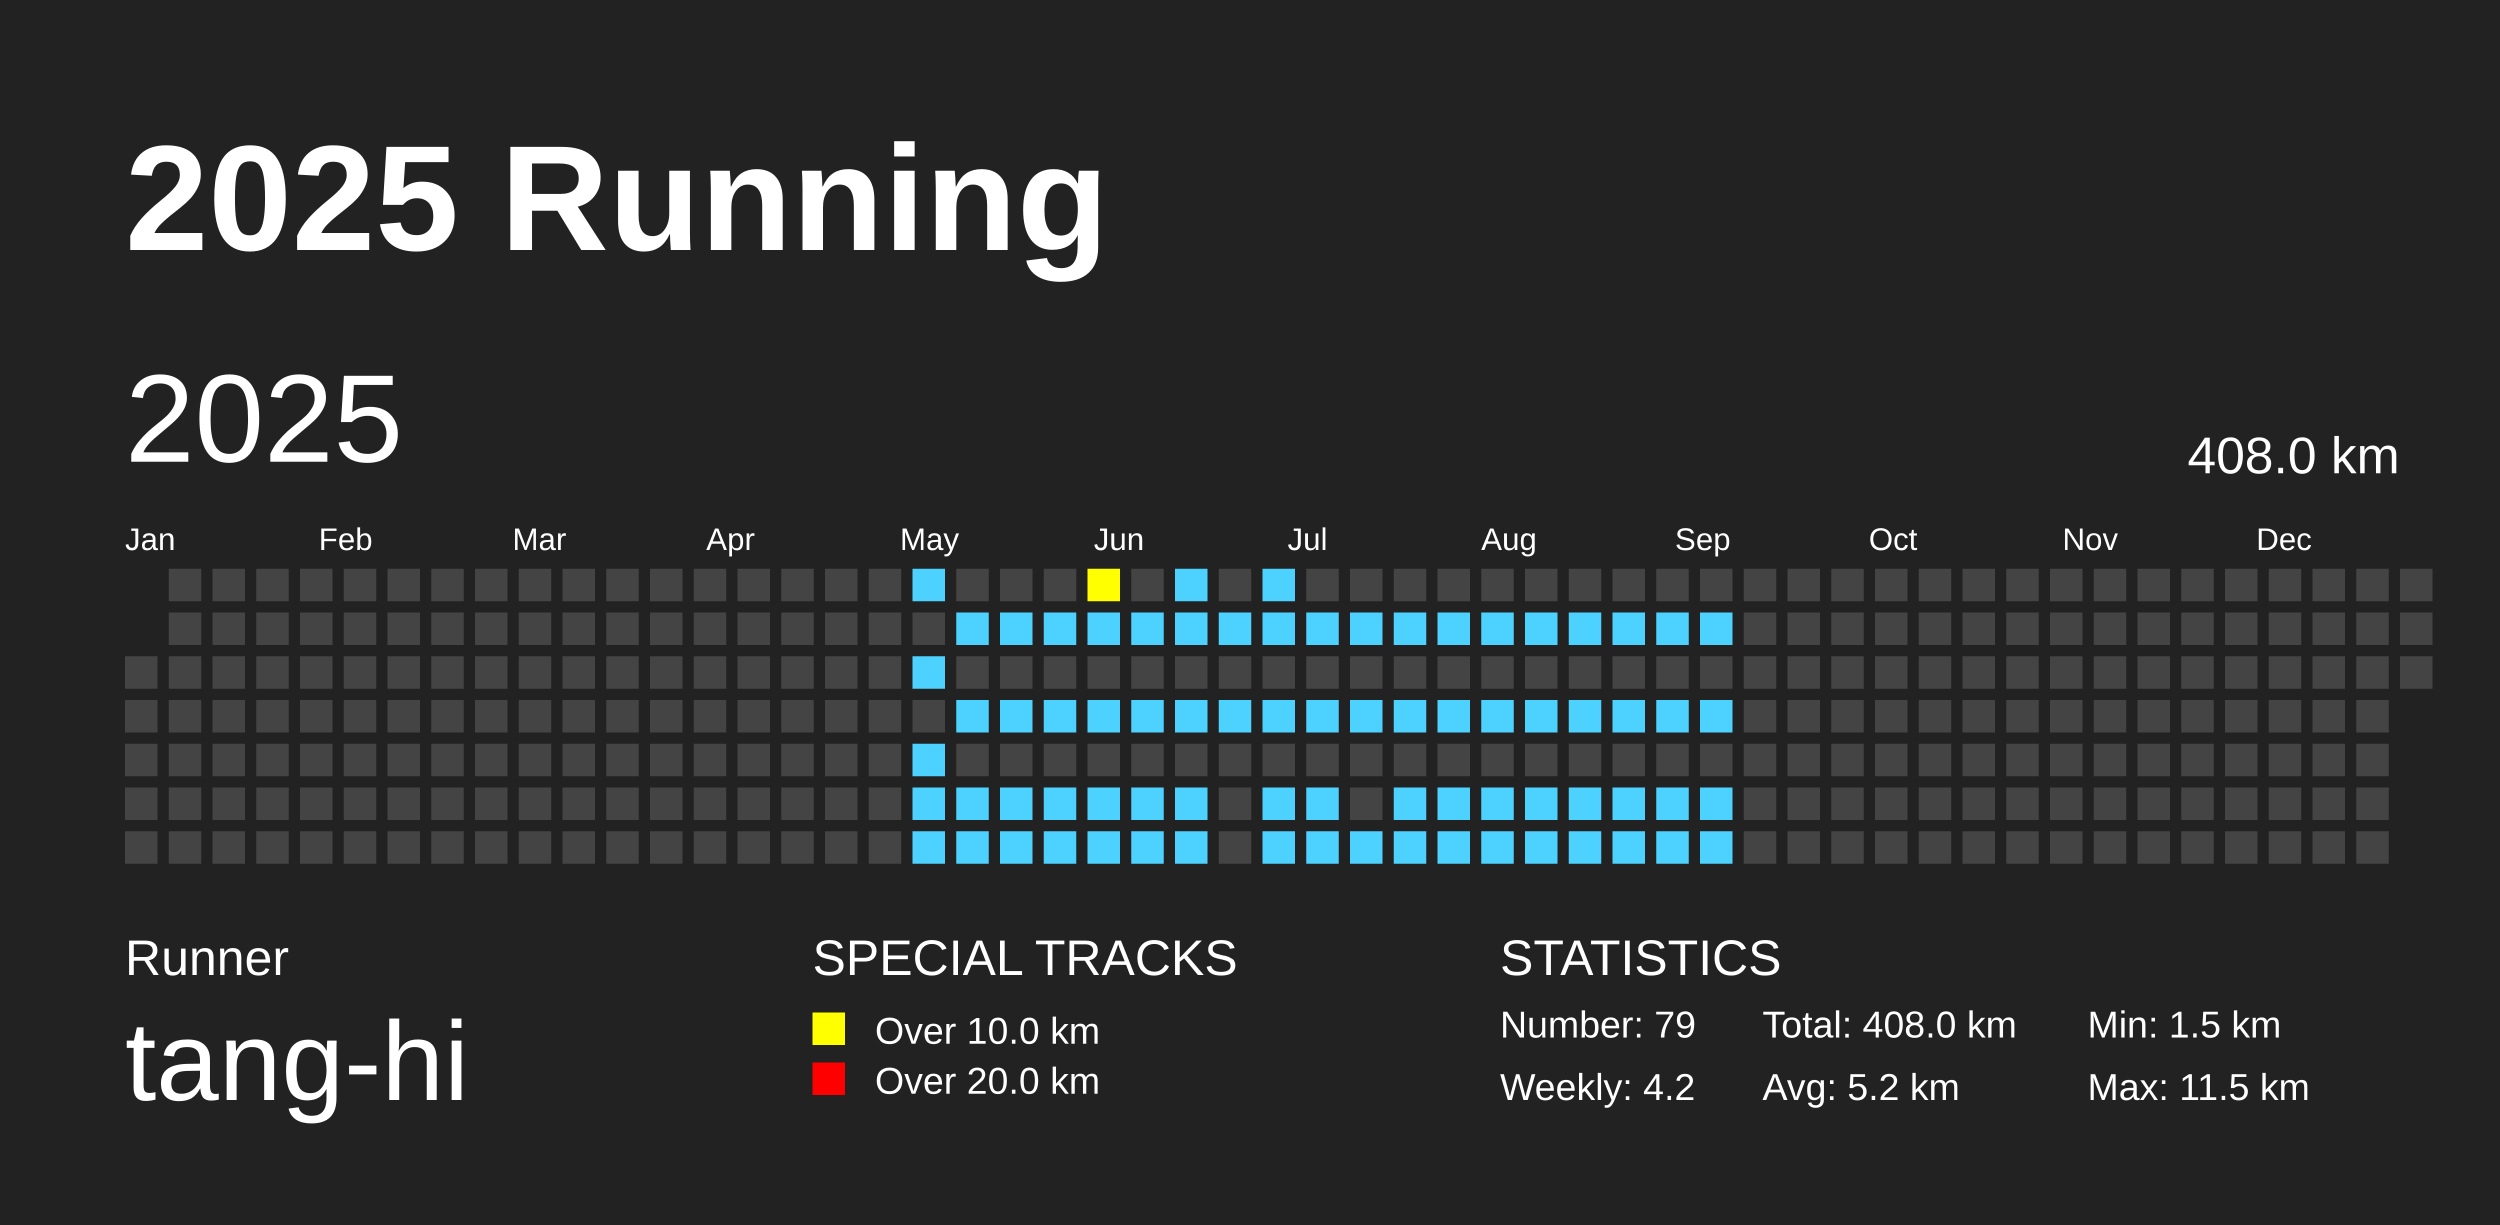
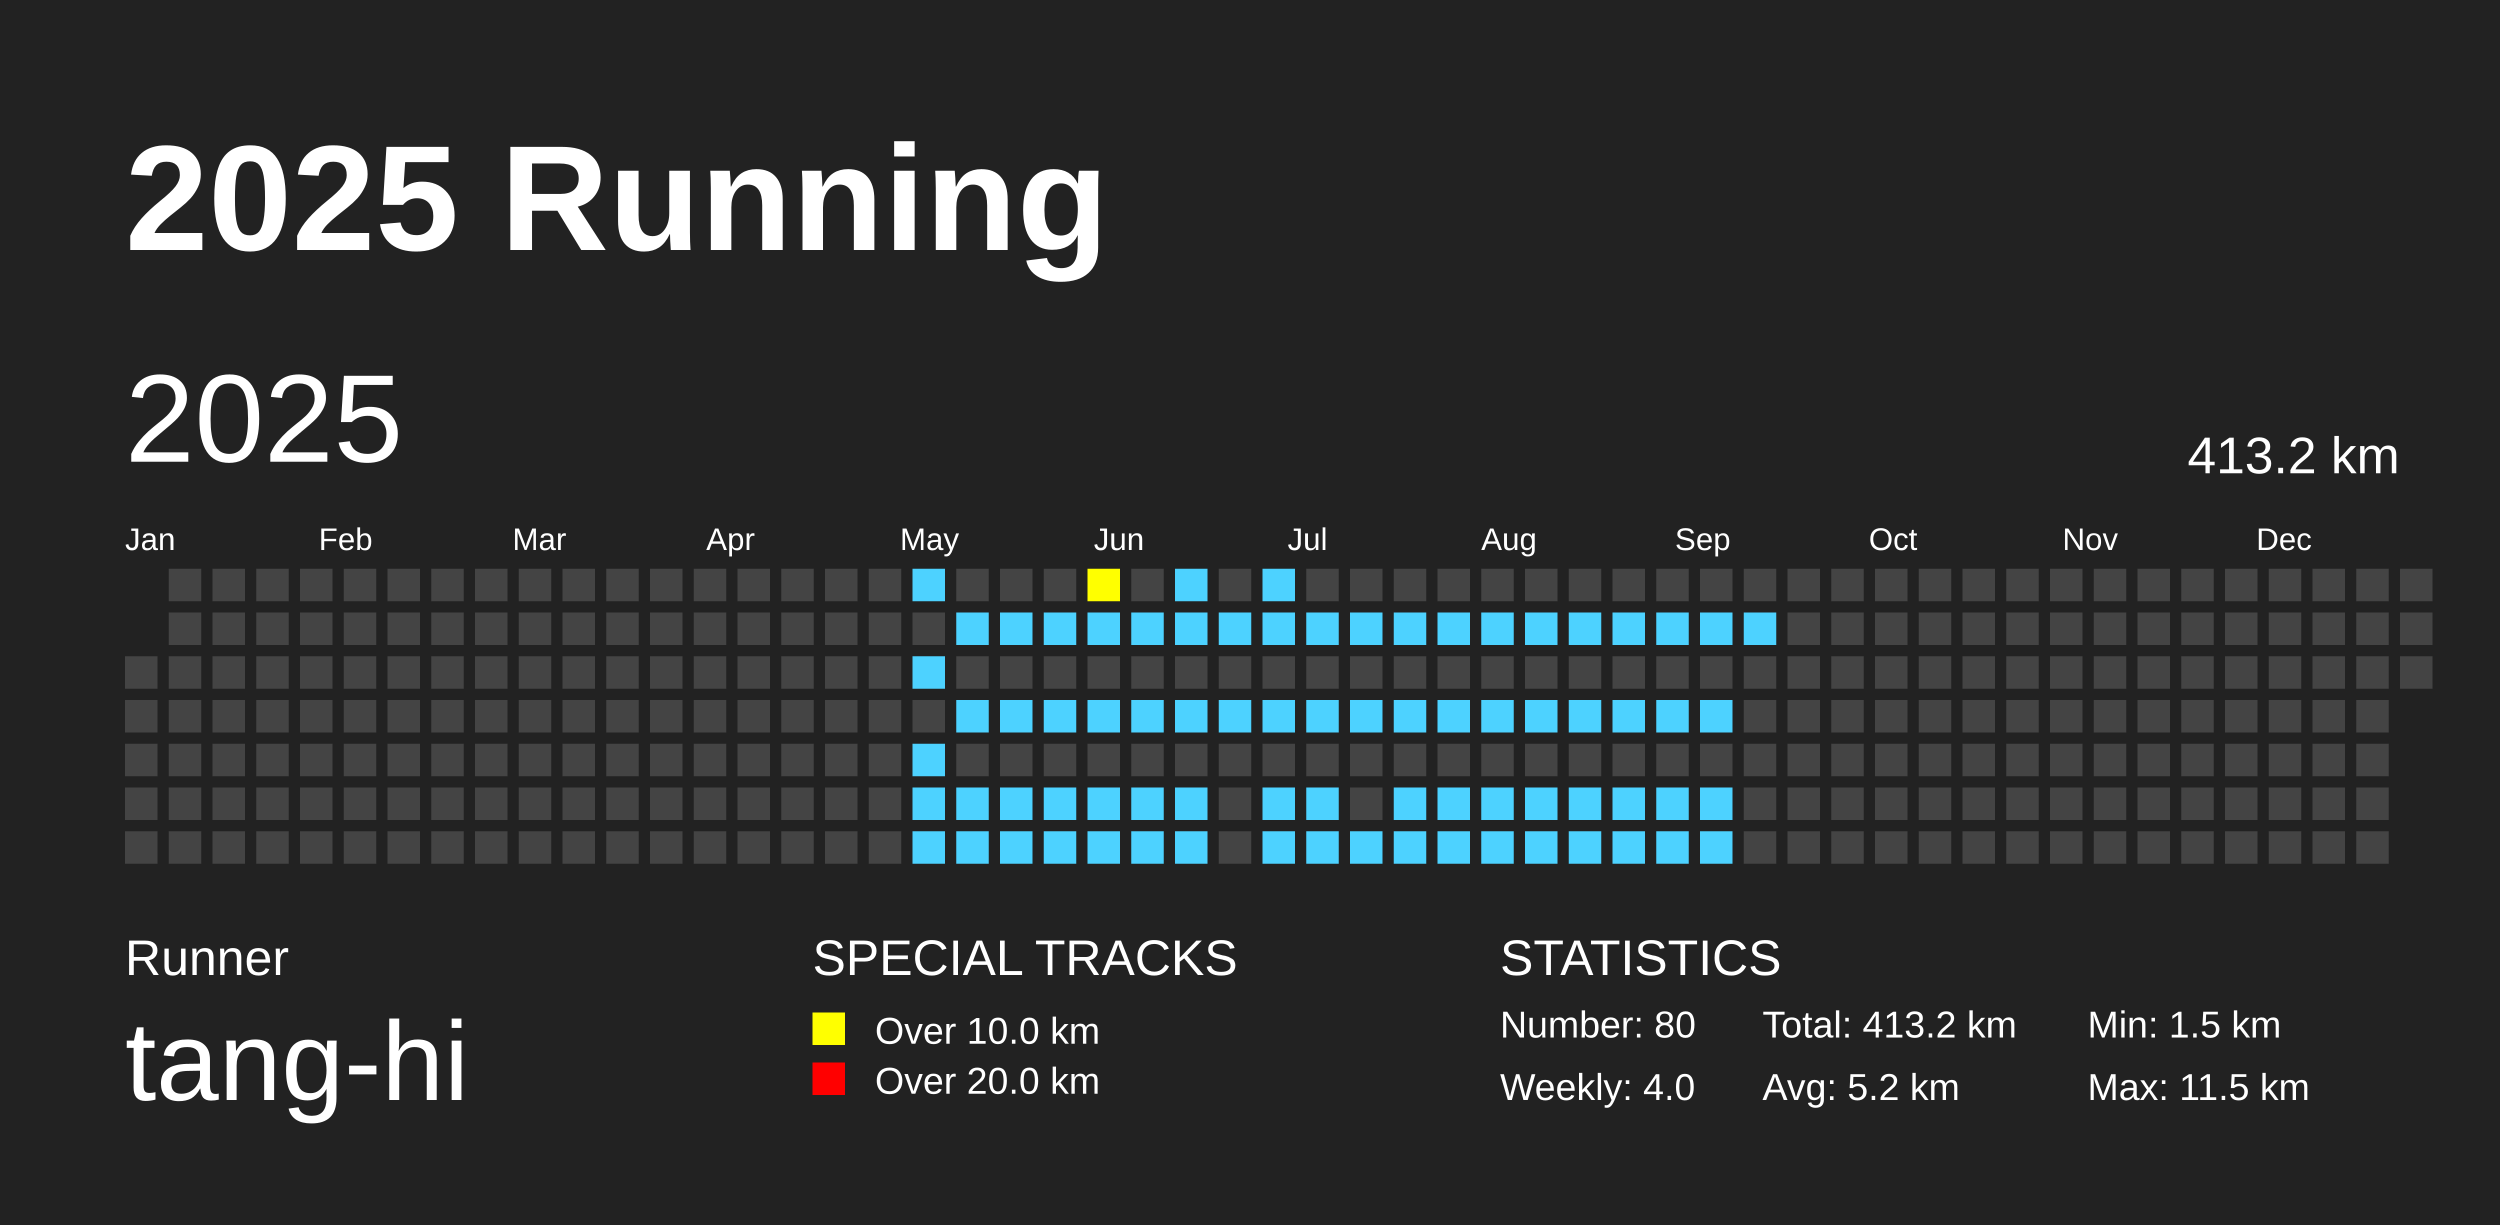
<svg xmlns="http://www.w3.org/2000/svg" baseProfile="full" height="98mm" version="1.1" viewBox="0,0,200,98" width="200mm">
  <defs />
  <rect fill="#222222" height="98" width="200" x="0" y="0" />
  <text fill="#FFFFFF" style="font-size:12px; font-family:Arial; font-weight:bold;" x="10" y="20">2025 Running</text>
  <text fill="#FFFFFF" style="font-size:4px; font-family:Arial" x="10" y="78">Runner</text>
  <text fill="#FFFFFF" style="font-size:9px; font-family:Arial" x="10" y="88">tang-hi</text>
  <text fill="#FFFFFF" style="font-size:4px; font-family:Arial" x="65" y="78">SPECIAL TRACKS</text>
  <rect fill="yellow" height="2.6" width="2.6" x="65" y="81" />
  <text fill="#FFFFFF" style="font-size:3px; font-family:Arial" x="70" y="83.5">Over 10.0 km</text>
  <rect fill="red" height="2.6" width="2.6" x="65" y="85" />
  <text fill="#FFFFFF" style="font-size:3px; font-family:Arial" x="70" y="87.5">Over 20.0 km</text>
  <text fill="#FFFFFF" style="font-size:4px; font-family:Arial" x="120" y="78">STATISTICS</text>
-   <text fill="#FFFFFF" style="font-size:3px; font-family:Arial" x="120" y="83">Number: 79</text>
-   <text fill="#FFFFFF" style="font-size:3px; font-family:Arial" x="120" y="88">Weekly: 4.2</text>
-   <text fill="#FFFFFF" style="font-size:3px; font-family:Arial" x="141" y="83">Total: 408.0 km</text>
+   <text fill="#FFFFFF" style="font-size:3px; font-family:Arial" x="120" y="83">Number: 80</text>
+   <text fill="#FFFFFF" style="font-size:3px; font-family:Arial" x="120" y="88">Weekly: 4.0</text>
+   <text fill="#FFFFFF" style="font-size:3px; font-family:Arial" x="141" y="83">Total: 413.2 km</text>
  <text fill="#FFFFFF" style="font-size:3px; font-family:Arial" x="141" y="88">Avg: 5.2 km</text>
  <text fill="#FFFFFF" style="font-size:3px; font-family:Arial" x="167" y="83">Min: 1.5 km</text>
  <text fill="#FFFFFF" style="font-size:3px; font-family:Arial" x="167" y="88">Max: 11.5 km</text>
  <text dominant-baseline="hanging" fill="#FFFFFF" style="font-size:10.0px; font-family:Arial;" x="10" y="30">2025</text>
-   <text dominant-baseline="hanging" fill="#FFFFFF" style="font-size:4.125px; font-family:Arial;" x="175" y="35">408.0 km</text>
+   <text dominant-baseline="hanging" fill="#FFFFFF" style="font-size:4.125px; font-family:Arial;" x="175" y="35">413.2 km</text>
  <text fill="#FFFFFF" style="font-size:2.5px; font-family:Arial" x="10.0" y="44">Jan</text>
  <text fill="#FFFFFF" style="font-size:2.5px; font-family:Arial" x="25.5" y="44">Feb</text>
  <text fill="#FFFFFF" style="font-size:2.5px; font-family:Arial" x="41.0" y="44">Mar</text>
  <text fill="#FFFFFF" style="font-size:2.5px; font-family:Arial" x="56.5" y="44">Apr</text>
  <text fill="#FFFFFF" style="font-size:2.5px; font-family:Arial" x="72.0" y="44">May</text>
  <text fill="#FFFFFF" style="font-size:2.5px; font-family:Arial" x="87.5" y="44">Jun</text>
  <text fill="#FFFFFF" style="font-size:2.5px; font-family:Arial" x="103.0" y="44">Jul</text>
  <text fill="#FFFFFF" style="font-size:2.5px; font-family:Arial" x="118.5" y="44">Aug</text>
  <text fill="#FFFFFF" style="font-size:2.5px; font-family:Arial" x="134.0" y="44">Sep</text>
  <text fill="#FFFFFF" style="font-size:2.5px; font-family:Arial" x="149.5" y="44">Oct</text>
  <text fill="#FFFFFF" style="font-size:2.5px; font-family:Arial" x="165.0" y="44">Nov</text>
  <text fill="#FFFFFF" style="font-size:2.5px; font-family:Arial" x="180.5" y="44">Dec</text>
  <rect fill="#444444" height="2.6" width="2.6" x="10.0" y="52.5" />
  <rect fill="#444444" height="2.6" width="2.6" x="10.0" y="56.0" />
  <rect fill="#444444" height="2.6" width="2.6" x="10.0" y="59.5" />
  <rect fill="#444444" height="2.6" width="2.6" x="10.0" y="63.0" />
  <rect fill="#444444" height="2.6" width="2.6" x="10.0" y="66.5" />
  <rect fill="#444444" height="2.6" width="2.6" x="13.5" y="45.5" />
  <rect fill="#444444" height="2.6" width="2.6" x="13.5" y="49.0" />
  <rect fill="#444444" height="2.6" width="2.6" x="13.5" y="52.5" />
  <rect fill="#444444" height="2.6" width="2.6" x="13.5" y="56.0" />
  <rect fill="#444444" height="2.6" width="2.6" x="13.5" y="59.5" />
  <rect fill="#444444" height="2.6" width="2.6" x="13.5" y="63.0" />
  <rect fill="#444444" height="2.6" width="2.6" x="13.5" y="66.5" />
  <rect fill="#444444" height="2.6" width="2.6" x="17.0" y="45.5" />
  <rect fill="#444444" height="2.6" width="2.6" x="17.0" y="49.0" />
  <rect fill="#444444" height="2.6" width="2.6" x="17.0" y="52.5" />
  <rect fill="#444444" height="2.6" width="2.6" x="17.0" y="56.0" />
  <rect fill="#444444" height="2.6" width="2.6" x="17.0" y="59.5" />
  <rect fill="#444444" height="2.6" width="2.6" x="17.0" y="63.0" />
  <rect fill="#444444" height="2.6" width="2.6" x="17.0" y="66.5" />
  <rect fill="#444444" height="2.6" width="2.6" x="20.5" y="45.5" />
  <rect fill="#444444" height="2.6" width="2.6" x="20.5" y="49.0" />
  <rect fill="#444444" height="2.6" width="2.6" x="20.5" y="52.5" />
  <rect fill="#444444" height="2.6" width="2.6" x="20.5" y="56.0" />
  <rect fill="#444444" height="2.6" width="2.6" x="20.5" y="59.5" />
  <rect fill="#444444" height="2.6" width="2.6" x="20.5" y="63.0" />
  <rect fill="#444444" height="2.6" width="2.6" x="20.5" y="66.5" />
  <rect fill="#444444" height="2.6" width="2.6" x="24.0" y="45.5" />
  <rect fill="#444444" height="2.6" width="2.6" x="24.0" y="49.0" />
  <rect fill="#444444" height="2.6" width="2.6" x="24.0" y="52.5" />
  <rect fill="#444444" height="2.6" width="2.6" x="24.0" y="56.0" />
  <rect fill="#444444" height="2.6" width="2.6" x="24.0" y="59.5" />
  <rect fill="#444444" height="2.6" width="2.6" x="24.0" y="63.0" />
  <rect fill="#444444" height="2.6" width="2.6" x="24.0" y="66.5" />
  <rect fill="#444444" height="2.6" width="2.6" x="27.5" y="45.5" />
  <rect fill="#444444" height="2.6" width="2.6" x="27.5" y="49.0" />
  <rect fill="#444444" height="2.6" width="2.6" x="27.5" y="52.5" />
  <rect fill="#444444" height="2.6" width="2.6" x="27.5" y="56.0" />
  <rect fill="#444444" height="2.6" width="2.6" x="27.5" y="59.5" />
  <rect fill="#444444" height="2.6" width="2.6" x="27.5" y="63.0" />
  <rect fill="#444444" height="2.6" width="2.6" x="27.5" y="66.5" />
  <rect fill="#444444" height="2.6" width="2.6" x="31.0" y="45.5" />
  <rect fill="#444444" height="2.6" width="2.6" x="31.0" y="49.0" />
  <rect fill="#444444" height="2.6" width="2.6" x="31.0" y="52.5" />
  <rect fill="#444444" height="2.6" width="2.6" x="31.0" y="56.0" />
  <rect fill="#444444" height="2.6" width="2.6" x="31.0" y="59.5" />
  <rect fill="#444444" height="2.6" width="2.6" x="31.0" y="63.0" />
  <rect fill="#444444" height="2.6" width="2.6" x="31.0" y="66.5" />
  <rect fill="#444444" height="2.6" width="2.6" x="34.5" y="45.5" />
  <rect fill="#444444" height="2.6" width="2.6" x="34.5" y="49.0" />
  <rect fill="#444444" height="2.6" width="2.6" x="34.5" y="52.5" />
  <rect fill="#444444" height="2.6" width="2.6" x="34.5" y="56.0" />
  <rect fill="#444444" height="2.6" width="2.6" x="34.5" y="59.5" />
  <rect fill="#444444" height="2.6" width="2.6" x="34.5" y="63.0" />
  <rect fill="#444444" height="2.6" width="2.6" x="34.5" y="66.5" />
  <rect fill="#444444" height="2.6" width="2.6" x="38.0" y="45.5" />
  <rect fill="#444444" height="2.6" width="2.6" x="38.0" y="49.0" />
  <rect fill="#444444" height="2.6" width="2.6" x="38.0" y="52.5" />
  <rect fill="#444444" height="2.6" width="2.6" x="38.0" y="56.0" />
  <rect fill="#444444" height="2.6" width="2.6" x="38.0" y="59.5" />
  <rect fill="#444444" height="2.6" width="2.6" x="38.0" y="63.0" />
  <rect fill="#444444" height="2.6" width="2.6" x="38.0" y="66.5" />
  <rect fill="#444444" height="2.6" width="2.6" x="41.5" y="45.5" />
  <rect fill="#444444" height="2.6" width="2.6" x="41.5" y="49.0" />
  <rect fill="#444444" height="2.6" width="2.6" x="41.5" y="52.5" />
  <rect fill="#444444" height="2.6" width="2.6" x="41.5" y="56.0" />
  <rect fill="#444444" height="2.6" width="2.6" x="41.5" y="59.5" />
  <rect fill="#444444" height="2.6" width="2.6" x="41.5" y="63.0" />
  <rect fill="#444444" height="2.6" width="2.6" x="41.5" y="66.5" />
  <rect fill="#444444" height="2.6" width="2.6" x="45.0" y="45.5" />
  <rect fill="#444444" height="2.6" width="2.6" x="45.0" y="49.0" />
  <rect fill="#444444" height="2.6" width="2.6" x="45.0" y="52.5" />
  <rect fill="#444444" height="2.6" width="2.6" x="45.0" y="56.0" />
  <rect fill="#444444" height="2.6" width="2.6" x="45.0" y="59.5" />
  <rect fill="#444444" height="2.6" width="2.6" x="45.0" y="63.0" />
  <rect fill="#444444" height="2.6" width="2.6" x="45.0" y="66.5" />
  <rect fill="#444444" height="2.6" width="2.6" x="48.5" y="45.5" />
  <rect fill="#444444" height="2.6" width="2.6" x="48.5" y="49.0" />
  <rect fill="#444444" height="2.6" width="2.6" x="48.5" y="52.5" />
  <rect fill="#444444" height="2.6" width="2.6" x="48.5" y="56.0" />
  <rect fill="#444444" height="2.6" width="2.6" x="48.5" y="59.5" />
  <rect fill="#444444" height="2.6" width="2.6" x="48.5" y="63.0" />
  <rect fill="#444444" height="2.6" width="2.6" x="48.5" y="66.5" />
  <rect fill="#444444" height="2.6" width="2.6" x="52.0" y="45.5" />
  <rect fill="#444444" height="2.6" width="2.6" x="52.0" y="49.0" />
  <rect fill="#444444" height="2.6" width="2.6" x="52.0" y="52.5" />
  <rect fill="#444444" height="2.6" width="2.6" x="52.0" y="56.0" />
  <rect fill="#444444" height="2.6" width="2.6" x="52.0" y="59.5" />
  <rect fill="#444444" height="2.6" width="2.6" x="52.0" y="63.0" />
  <rect fill="#444444" height="2.6" width="2.6" x="52.0" y="66.5" />
  <rect fill="#444444" height="2.6" width="2.6" x="55.5" y="45.5" />
  <rect fill="#444444" height="2.6" width="2.6" x="55.5" y="49.0" />
  <rect fill="#444444" height="2.6" width="2.6" x="55.5" y="52.5" />
  <rect fill="#444444" height="2.6" width="2.6" x="55.5" y="56.0" />
  <rect fill="#444444" height="2.6" width="2.6" x="55.5" y="59.5" />
  <rect fill="#444444" height="2.6" width="2.6" x="55.5" y="63.0" />
  <rect fill="#444444" height="2.6" width="2.6" x="55.5" y="66.5" />
  <rect fill="#444444" height="2.6" width="2.6" x="59.0" y="45.5" />
  <rect fill="#444444" height="2.6" width="2.6" x="59.0" y="49.0" />
  <rect fill="#444444" height="2.6" width="2.6" x="59.0" y="52.5" />
  <rect fill="#444444" height="2.6" width="2.6" x="59.0" y="56.0" />
  <rect fill="#444444" height="2.6" width="2.6" x="59.0" y="59.5" />
  <rect fill="#444444" height="2.6" width="2.6" x="59.0" y="63.0" />
  <rect fill="#444444" height="2.6" width="2.6" x="59.0" y="66.5" />
  <rect fill="#444444" height="2.6" width="2.6" x="62.5" y="45.5" />
  <rect fill="#444444" height="2.6" width="2.6" x="62.5" y="49.0" />
  <rect fill="#444444" height="2.6" width="2.6" x="62.5" y="52.5" />
  <rect fill="#444444" height="2.6" width="2.6" x="62.5" y="56.0" />
  <rect fill="#444444" height="2.6" width="2.6" x="62.5" y="59.5" />
  <rect fill="#444444" height="2.6" width="2.6" x="62.5" y="63.0" />
  <rect fill="#444444" height="2.6" width="2.6" x="62.5" y="66.5" />
  <rect fill="#444444" height="2.6" width="2.6" x="66.0" y="45.5" />
  <rect fill="#444444" height="2.6" width="2.6" x="66.0" y="49.0" />
  <rect fill="#444444" height="2.6" width="2.6" x="66.0" y="52.5" />
  <rect fill="#444444" height="2.6" width="2.6" x="66.0" y="56.0" />
  <rect fill="#444444" height="2.6" width="2.6" x="66.0" y="59.5" />
  <rect fill="#444444" height="2.6" width="2.6" x="66.0" y="63.0" />
  <rect fill="#444444" height="2.6" width="2.6" x="66.0" y="66.5" />
  <rect fill="#444444" height="2.6" width="2.6" x="69.5" y="45.5" />
  <rect fill="#444444" height="2.6" width="2.6" x="69.5" y="49.0" />
  <rect fill="#444444" height="2.6" width="2.6" x="69.5" y="52.5" />
  <rect fill="#444444" height="2.6" width="2.6" x="69.5" y="56.0" />
  <rect fill="#444444" height="2.6" width="2.6" x="69.5" y="59.5" />
  <rect fill="#444444" height="2.6" width="2.6" x="69.5" y="63.0" />
  <rect fill="#444444" height="2.6" width="2.6" x="69.5" y="66.5" />
  <rect fill="#4DD2FF" height="2.6" width="2.6" x="73.0" y="45.5" />
  <rect fill="#444444" height="2.6" width="2.6" x="73.0" y="49.0" />
  <rect fill="#4DD2FF" height="2.6" width="2.6" x="73.0" y="52.5" />
  <rect fill="#444444" height="2.6" width="2.6" x="73.0" y="56.0" />
  <rect fill="#4DD2FF" height="2.6" width="2.6" x="73.0" y="59.5" />
  <rect fill="#4DD2FF" height="2.6" width="2.6" x="73.0" y="63.0" />
  <rect fill="#4DD2FF" height="2.6" width="2.6" x="73.0" y="66.5" />
  <rect fill="#444444" height="2.6" width="2.6" x="76.5" y="45.5" />
  <rect fill="#4DD2FF" height="2.6" width="2.6" x="76.5" y="49.0" />
  <rect fill="#444444" height="2.6" width="2.6" x="76.5" y="52.5" />
  <rect fill="#4DD2FF" height="2.6" width="2.6" x="76.5" y="56.0" />
  <rect fill="#444444" height="2.6" width="2.6" x="76.5" y="59.5" />
  <rect fill="#4DD2FF" height="2.6" width="2.6" x="76.5" y="63.0" />
  <rect fill="#4DD2FF" height="2.6" width="2.6" x="76.5" y="66.5" />
  <rect fill="#444444" height="2.6" width="2.6" x="80.0" y="45.5" />
  <rect fill="#4DD2FF" height="2.6" width="2.6" x="80.0" y="49.0" />
  <rect fill="#444444" height="2.6" width="2.6" x="80.0" y="52.5" />
  <rect fill="#4DD2FF" height="2.6" width="2.6" x="80.0" y="56.0" />
  <rect fill="#444444" height="2.6" width="2.6" x="80.0" y="59.5" />
  <rect fill="#4DD2FF" height="2.6" width="2.6" x="80.0" y="63.0" />
  <rect fill="#4DD2FF" height="2.6" width="2.6" x="80.0" y="66.5" />
  <rect fill="#444444" height="2.6" width="2.6" x="83.5" y="45.5" />
  <rect fill="#4DD2FF" height="2.6" width="2.6" x="83.5" y="49.0" />
  <rect fill="#444444" height="2.6" width="2.6" x="83.5" y="52.5" />
  <rect fill="#4DD2FF" height="2.6" width="2.6" x="83.5" y="56.0" />
  <rect fill="#444444" height="2.6" width="2.6" x="83.5" y="59.5" />
  <rect fill="#4DD2FF" height="2.6" width="2.6" x="83.5" y="63.0" />
  <rect fill="#4DD2FF" height="2.6" width="2.6" x="83.5" y="66.5" />
  <rect fill="yellow" height="2.6" width="2.6" x="87.0" y="45.5" />
  <rect fill="#4DD2FF" height="2.6" width="2.6" x="87.0" y="49.0" />
  <rect fill="#444444" height="2.6" width="2.6" x="87.0" y="52.5" />
  <rect fill="#4DD2FF" height="2.6" width="2.6" x="87.0" y="56.0" />
  <rect fill="#444444" height="2.6" width="2.6" x="87.0" y="59.5" />
  <rect fill="#4DD2FF" height="2.6" width="2.6" x="87.0" y="63.0" />
  <rect fill="#4DD2FF" height="2.6" width="2.6" x="87.0" y="66.5" />
  <rect fill="#444444" height="2.6" width="2.6" x="90.5" y="45.5" />
  <rect fill="#4DD2FF" height="2.6" width="2.6" x="90.5" y="49.0" />
  <rect fill="#444444" height="2.6" width="2.6" x="90.5" y="52.5" />
  <rect fill="#4DD2FF" height="2.6" width="2.6" x="90.5" y="56.0" />
  <rect fill="#444444" height="2.6" width="2.6" x="90.5" y="59.5" />
  <rect fill="#4DD2FF" height="2.6" width="2.6" x="90.5" y="63.0" />
  <rect fill="#4DD2FF" height="2.6" width="2.6" x="90.5" y="66.5" />
  <rect fill="#4DD2FF" height="2.6" width="2.6" x="94.0" y="45.5" />
  <rect fill="#4DD2FF" height="2.6" width="2.6" x="94.0" y="49.0" />
  <rect fill="#444444" height="2.6" width="2.6" x="94.0" y="52.5" />
  <rect fill="#4DD2FF" height="2.6" width="2.6" x="94.0" y="56.0" />
  <rect fill="#444444" height="2.6" width="2.6" x="94.0" y="59.5" />
  <rect fill="#4DD2FF" height="2.6" width="2.6" x="94.0" y="63.0" />
  <rect fill="#4DD2FF" height="2.6" width="2.6" x="94.0" y="66.5" />
  <rect fill="#444444" height="2.6" width="2.6" x="97.5" y="45.5" />
  <rect fill="#4DD2FF" height="2.6" width="2.6" x="97.5" y="49.0" />
  <rect fill="#444444" height="2.6" width="2.6" x="97.5" y="52.5" />
  <rect fill="#4DD2FF" height="2.6" width="2.6" x="97.5" y="56.0" />
  <rect fill="#444444" height="2.6" width="2.6" x="97.5" y="59.5" />
  <rect fill="#444444" height="2.6" width="2.6" x="97.5" y="63.0" />
  <rect fill="#444444" height="2.6" width="2.6" x="97.5" y="66.5" />
  <rect fill="#4DD2FF" height="2.6" width="2.6" x="101.0" y="45.5" />
  <rect fill="#4DD2FF" height="2.6" width="2.6" x="101.0" y="49.0" />
  <rect fill="#444444" height="2.6" width="2.6" x="101.0" y="52.5" />
  <rect fill="#4DD2FF" height="2.6" width="2.6" x="101.0" y="56.0" />
  <rect fill="#444444" height="2.6" width="2.6" x="101.0" y="59.5" />
  <rect fill="#4DD2FF" height="2.6" width="2.6" x="101.0" y="63.0" />
  <rect fill="#4DD2FF" height="2.6" width="2.6" x="101.0" y="66.5" />
  <rect fill="#444444" height="2.6" width="2.6" x="104.5" y="45.5" />
  <rect fill="#4DD2FF" height="2.6" width="2.6" x="104.5" y="49.0" />
  <rect fill="#444444" height="2.6" width="2.6" x="104.5" y="52.5" />
  <rect fill="#4DD2FF" height="2.6" width="2.6" x="104.5" y="56.0" />
  <rect fill="#444444" height="2.6" width="2.6" x="104.5" y="59.5" />
  <rect fill="#4DD2FF" height="2.6" width="2.6" x="104.5" y="63.0" />
  <rect fill="#4DD2FF" height="2.6" width="2.6" x="104.5" y="66.5" />
  <rect fill="#444444" height="2.6" width="2.6" x="108.0" y="45.5" />
  <rect fill="#4DD2FF" height="2.6" width="2.6" x="108.0" y="49.0" />
  <rect fill="#444444" height="2.6" width="2.6" x="108.0" y="52.5" />
  <rect fill="#4DD2FF" height="2.6" width="2.6" x="108.0" y="56.0" />
  <rect fill="#444444" height="2.6" width="2.6" x="108.0" y="59.5" />
  <rect fill="#444444" height="2.6" width="2.6" x="108.0" y="63.0" />
  <rect fill="#4DD2FF" height="2.6" width="2.6" x="108.0" y="66.5" />
  <rect fill="#444444" height="2.6" width="2.6" x="111.5" y="45.5" />
  <rect fill="#4DD2FF" height="2.6" width="2.6" x="111.5" y="49.0" />
  <rect fill="#444444" height="2.6" width="2.6" x="111.5" y="52.5" />
  <rect fill="#4DD2FF" height="2.6" width="2.6" x="111.5" y="56.0" />
  <rect fill="#444444" height="2.6" width="2.6" x="111.5" y="59.5" />
  <rect fill="#4DD2FF" height="2.6" width="2.6" x="111.5" y="63.0" />
  <rect fill="#4DD2FF" height="2.6" width="2.6" x="111.5" y="66.5" />
  <rect fill="#444444" height="2.6" width="2.6" x="115.0" y="45.5" />
  <rect fill="#4DD2FF" height="2.6" width="2.6" x="115.0" y="49.0" />
  <rect fill="#444444" height="2.6" width="2.6" x="115.0" y="52.5" />
  <rect fill="#4DD2FF" height="2.6" width="2.6" x="115.0" y="56.0" />
  <rect fill="#444444" height="2.6" width="2.6" x="115.0" y="59.5" />
  <rect fill="#4DD2FF" height="2.6" width="2.6" x="115.0" y="63.0" />
  <rect fill="#4DD2FF" height="2.6" width="2.6" x="115.0" y="66.5" />
  <rect fill="#444444" height="2.6" width="2.6" x="118.5" y="45.5" />
  <rect fill="#4DD2FF" height="2.6" width="2.6" x="118.5" y="49.0" />
  <rect fill="#444444" height="2.6" width="2.6" x="118.5" y="52.5" />
  <rect fill="#4DD2FF" height="2.6" width="2.6" x="118.5" y="56.0" />
  <rect fill="#444444" height="2.6" width="2.6" x="118.5" y="59.5" />
  <rect fill="#4DD2FF" height="2.6" width="2.6" x="118.5" y="63.0" />
  <rect fill="#4DD2FF" height="2.6" width="2.6" x="118.5" y="66.5" />
  <rect fill="#444444" height="2.6" width="2.6" x="122.0" y="45.5" />
  <rect fill="#4DD2FF" height="2.6" width="2.6" x="122.0" y="49.0" />
  <rect fill="#444444" height="2.6" width="2.6" x="122.0" y="52.5" />
  <rect fill="#4DD2FF" height="2.6" width="2.6" x="122.0" y="56.0" />
  <rect fill="#444444" height="2.6" width="2.6" x="122.0" y="59.5" />
  <rect fill="#4DD2FF" height="2.6" width="2.6" x="122.0" y="63.0" />
  <rect fill="#4DD2FF" height="2.6" width="2.6" x="122.0" y="66.5" />
  <rect fill="#444444" height="2.6" width="2.6" x="125.5" y="45.5" />
  <rect fill="#4DD2FF" height="2.6" width="2.6" x="125.5" y="49.0" />
  <rect fill="#444444" height="2.6" width="2.6" x="125.5" y="52.5" />
  <rect fill="#4DD2FF" height="2.6" width="2.6" x="125.5" y="56.0" />
  <rect fill="#444444" height="2.6" width="2.6" x="125.5" y="59.5" />
  <rect fill="#4DD2FF" height="2.6" width="2.6" x="125.5" y="63.0" />
  <rect fill="#4DD2FF" height="2.6" width="2.6" x="125.5" y="66.5" />
  <rect fill="#444444" height="2.6" width="2.6" x="129.0" y="45.5" />
  <rect fill="#4DD2FF" height="2.6" width="2.6" x="129.0" y="49.0" />
  <rect fill="#444444" height="2.6" width="2.6" x="129.0" y="52.5" />
  <rect fill="#4DD2FF" height="2.6" width="2.6" x="129.0" y="56.0" />
  <rect fill="#444444" height="2.6" width="2.6" x="129.0" y="59.5" />
  <rect fill="#4DD2FF" height="2.6" width="2.6" x="129.0" y="63.0" />
  <rect fill="#4DD2FF" height="2.6" width="2.6" x="129.0" y="66.5" />
  <rect fill="#444444" height="2.6" width="2.6" x="132.5" y="45.5" />
  <rect fill="#4DD2FF" height="2.6" width="2.6" x="132.5" y="49.0" />
  <rect fill="#444444" height="2.6" width="2.6" x="132.5" y="52.5" />
  <rect fill="#4DD2FF" height="2.6" width="2.6" x="132.5" y="56.0" />
  <rect fill="#444444" height="2.6" width="2.6" x="132.5" y="59.5" />
  <rect fill="#4DD2FF" height="2.6" width="2.6" x="132.5" y="63.0" />
  <rect fill="#4DD2FF" height="2.6" width="2.6" x="132.5" y="66.5" />
  <rect fill="#444444" height="2.6" width="2.6" x="136.0" y="45.5" />
  <rect fill="#4DD2FF" height="2.6" width="2.6" x="136.0" y="49.0" />
  <rect fill="#444444" height="2.6" width="2.6" x="136.0" y="52.5" />
  <rect fill="#4DD2FF" height="2.6" width="2.6" x="136.0" y="56.0" />
  <rect fill="#444444" height="2.6" width="2.6" x="136.0" y="59.5" />
  <rect fill="#4DD2FF" height="2.6" width="2.6" x="136.0" y="63.0" />
  <rect fill="#4DD2FF" height="2.6" width="2.6" x="136.0" y="66.5" />
  <rect fill="#444444" height="2.6" width="2.6" x="139.5" y="45.5" />
-   <rect fill="#444444" height="2.6" width="2.6" x="139.5" y="49.0" />
+   <rect fill="#4DD2FF" height="2.6" width="2.6" x="139.5" y="49.0" />
  <rect fill="#444444" height="2.6" width="2.6" x="139.5" y="52.5" />
  <rect fill="#444444" height="2.6" width="2.6" x="139.5" y="56.0" />
  <rect fill="#444444" height="2.6" width="2.6" x="139.5" y="59.5" />
  <rect fill="#444444" height="2.6" width="2.6" x="139.5" y="63.0" />
  <rect fill="#444444" height="2.6" width="2.6" x="139.5" y="66.5" />
  <rect fill="#444444" height="2.6" width="2.6" x="143.0" y="45.5" />
  <rect fill="#444444" height="2.6" width="2.6" x="143.0" y="49.0" />
  <rect fill="#444444" height="2.6" width="2.6" x="143.0" y="52.5" />
  <rect fill="#444444" height="2.6" width="2.6" x="143.0" y="56.0" />
  <rect fill="#444444" height="2.6" width="2.6" x="143.0" y="59.5" />
  <rect fill="#444444" height="2.6" width="2.6" x="143.0" y="63.0" />
  <rect fill="#444444" height="2.6" width="2.6" x="143.0" y="66.5" />
  <rect fill="#444444" height="2.6" width="2.6" x="146.5" y="45.5" />
  <rect fill="#444444" height="2.6" width="2.6" x="146.5" y="49.0" />
  <rect fill="#444444" height="2.6" width="2.6" x="146.5" y="52.5" />
  <rect fill="#444444" height="2.6" width="2.6" x="146.5" y="56.0" />
  <rect fill="#444444" height="2.6" width="2.6" x="146.5" y="59.5" />
  <rect fill="#444444" height="2.6" width="2.6" x="146.5" y="63.0" />
  <rect fill="#444444" height="2.6" width="2.6" x="146.5" y="66.5" />
  <rect fill="#444444" height="2.6" width="2.6" x="150.0" y="45.5" />
  <rect fill="#444444" height="2.6" width="2.6" x="150.0" y="49.0" />
  <rect fill="#444444" height="2.6" width="2.6" x="150.0" y="52.5" />
  <rect fill="#444444" height="2.6" width="2.6" x="150.0" y="56.0" />
  <rect fill="#444444" height="2.6" width="2.6" x="150.0" y="59.5" />
  <rect fill="#444444" height="2.6" width="2.6" x="150.0" y="63.0" />
  <rect fill="#444444" height="2.6" width="2.6" x="150.0" y="66.5" />
  <rect fill="#444444" height="2.6" width="2.6" x="153.5" y="45.5" />
  <rect fill="#444444" height="2.6" width="2.6" x="153.5" y="49.0" />
  <rect fill="#444444" height="2.6" width="2.6" x="153.5" y="52.5" />
  <rect fill="#444444" height="2.6" width="2.6" x="153.5" y="56.0" />
  <rect fill="#444444" height="2.6" width="2.6" x="153.5" y="59.5" />
  <rect fill="#444444" height="2.6" width="2.6" x="153.5" y="63.0" />
  <rect fill="#444444" height="2.6" width="2.6" x="153.5" y="66.5" />
  <rect fill="#444444" height="2.6" width="2.6" x="157.0" y="45.5" />
  <rect fill="#444444" height="2.6" width="2.6" x="157.0" y="49.0" />
  <rect fill="#444444" height="2.6" width="2.6" x="157.0" y="52.5" />
  <rect fill="#444444" height="2.6" width="2.6" x="157.0" y="56.0" />
  <rect fill="#444444" height="2.6" width="2.6" x="157.0" y="59.5" />
  <rect fill="#444444" height="2.6" width="2.6" x="157.0" y="63.0" />
  <rect fill="#444444" height="2.6" width="2.6" x="157.0" y="66.5" />
  <rect fill="#444444" height="2.6" width="2.6" x="160.5" y="45.5" />
  <rect fill="#444444" height="2.6" width="2.6" x="160.5" y="49.0" />
  <rect fill="#444444" height="2.6" width="2.6" x="160.5" y="52.5" />
  <rect fill="#444444" height="2.6" width="2.6" x="160.5" y="56.0" />
  <rect fill="#444444" height="2.6" width="2.6" x="160.5" y="59.5" />
  <rect fill="#444444" height="2.6" width="2.6" x="160.5" y="63.0" />
  <rect fill="#444444" height="2.6" width="2.6" x="160.5" y="66.5" />
  <rect fill="#444444" height="2.6" width="2.6" x="164.0" y="45.5" />
  <rect fill="#444444" height="2.6" width="2.6" x="164.0" y="49.0" />
  <rect fill="#444444" height="2.6" width="2.6" x="164.0" y="52.5" />
  <rect fill="#444444" height="2.6" width="2.6" x="164.0" y="56.0" />
  <rect fill="#444444" height="2.6" width="2.6" x="164.0" y="59.5" />
  <rect fill="#444444" height="2.6" width="2.6" x="164.0" y="63.0" />
  <rect fill="#444444" height="2.6" width="2.6" x="164.0" y="66.5" />
  <rect fill="#444444" height="2.6" width="2.6" x="167.5" y="45.5" />
  <rect fill="#444444" height="2.6" width="2.6" x="167.5" y="49.0" />
  <rect fill="#444444" height="2.6" width="2.6" x="167.5" y="52.5" />
  <rect fill="#444444" height="2.6" width="2.6" x="167.5" y="56.0" />
  <rect fill="#444444" height="2.6" width="2.6" x="167.5" y="59.5" />
  <rect fill="#444444" height="2.6" width="2.6" x="167.5" y="63.0" />
  <rect fill="#444444" height="2.6" width="2.6" x="167.5" y="66.5" />
  <rect fill="#444444" height="2.6" width="2.6" x="171.0" y="45.5" />
  <rect fill="#444444" height="2.6" width="2.6" x="171.0" y="49.0" />
  <rect fill="#444444" height="2.6" width="2.6" x="171.0" y="52.5" />
  <rect fill="#444444" height="2.6" width="2.6" x="171.0" y="56.0" />
  <rect fill="#444444" height="2.6" width="2.6" x="171.0" y="59.5" />
  <rect fill="#444444" height="2.6" width="2.6" x="171.0" y="63.0" />
  <rect fill="#444444" height="2.6" width="2.6" x="171.0" y="66.5" />
  <rect fill="#444444" height="2.6" width="2.6" x="174.5" y="45.5" />
  <rect fill="#444444" height="2.6" width="2.6" x="174.5" y="49.0" />
  <rect fill="#444444" height="2.6" width="2.6" x="174.5" y="52.5" />
  <rect fill="#444444" height="2.6" width="2.6" x="174.5" y="56.0" />
  <rect fill="#444444" height="2.6" width="2.6" x="174.5" y="59.5" />
  <rect fill="#444444" height="2.6" width="2.6" x="174.5" y="63.0" />
  <rect fill="#444444" height="2.6" width="2.6" x="174.5" y="66.5" />
  <rect fill="#444444" height="2.6" width="2.6" x="178.0" y="45.5" />
  <rect fill="#444444" height="2.6" width="2.6" x="178.0" y="49.0" />
  <rect fill="#444444" height="2.6" width="2.6" x="178.0" y="52.5" />
  <rect fill="#444444" height="2.6" width="2.6" x="178.0" y="56.0" />
  <rect fill="#444444" height="2.6" width="2.6" x="178.0" y="59.5" />
  <rect fill="#444444" height="2.6" width="2.6" x="178.0" y="63.0" />
  <rect fill="#444444" height="2.6" width="2.6" x="178.0" y="66.5" />
  <rect fill="#444444" height="2.6" width="2.6" x="181.5" y="45.5" />
  <rect fill="#444444" height="2.6" width="2.6" x="181.5" y="49.0" />
  <rect fill="#444444" height="2.6" width="2.6" x="181.5" y="52.5" />
  <rect fill="#444444" height="2.6" width="2.6" x="181.5" y="56.0" />
  <rect fill="#444444" height="2.6" width="2.6" x="181.5" y="59.5" />
  <rect fill="#444444" height="2.6" width="2.6" x="181.5" y="63.0" />
  <rect fill="#444444" height="2.6" width="2.6" x="181.5" y="66.5" />
  <rect fill="#444444" height="2.6" width="2.6" x="185.0" y="45.5" />
  <rect fill="#444444" height="2.6" width="2.6" x="185.0" y="49.0" />
  <rect fill="#444444" height="2.6" width="2.6" x="185.0" y="52.5" />
  <rect fill="#444444" height="2.6" width="2.6" x="185.0" y="56.0" />
  <rect fill="#444444" height="2.6" width="2.6" x="185.0" y="59.5" />
  <rect fill="#444444" height="2.6" width="2.6" x="185.0" y="63.0" />
  <rect fill="#444444" height="2.6" width="2.6" x="185.0" y="66.5" />
  <rect fill="#444444" height="2.6" width="2.6" x="188.5" y="45.5" />
  <rect fill="#444444" height="2.6" width="2.6" x="188.5" y="49.0" />
  <rect fill="#444444" height="2.6" width="2.6" x="188.5" y="52.5" />
  <rect fill="#444444" height="2.6" width="2.6" x="188.5" y="56.0" />
  <rect fill="#444444" height="2.6" width="2.6" x="188.5" y="59.5" />
  <rect fill="#444444" height="2.6" width="2.6" x="188.5" y="63.0" />
  <rect fill="#444444" height="2.6" width="2.6" x="188.5" y="66.5" />
  <rect fill="#444444" height="2.6" width="2.6" x="192.0" y="45.5" />
  <rect fill="#444444" height="2.6" width="2.6" x="192.0" y="49.0" />
  <rect fill="#444444" height="2.6" width="2.6" x="192.0" y="52.5" />
</svg>
